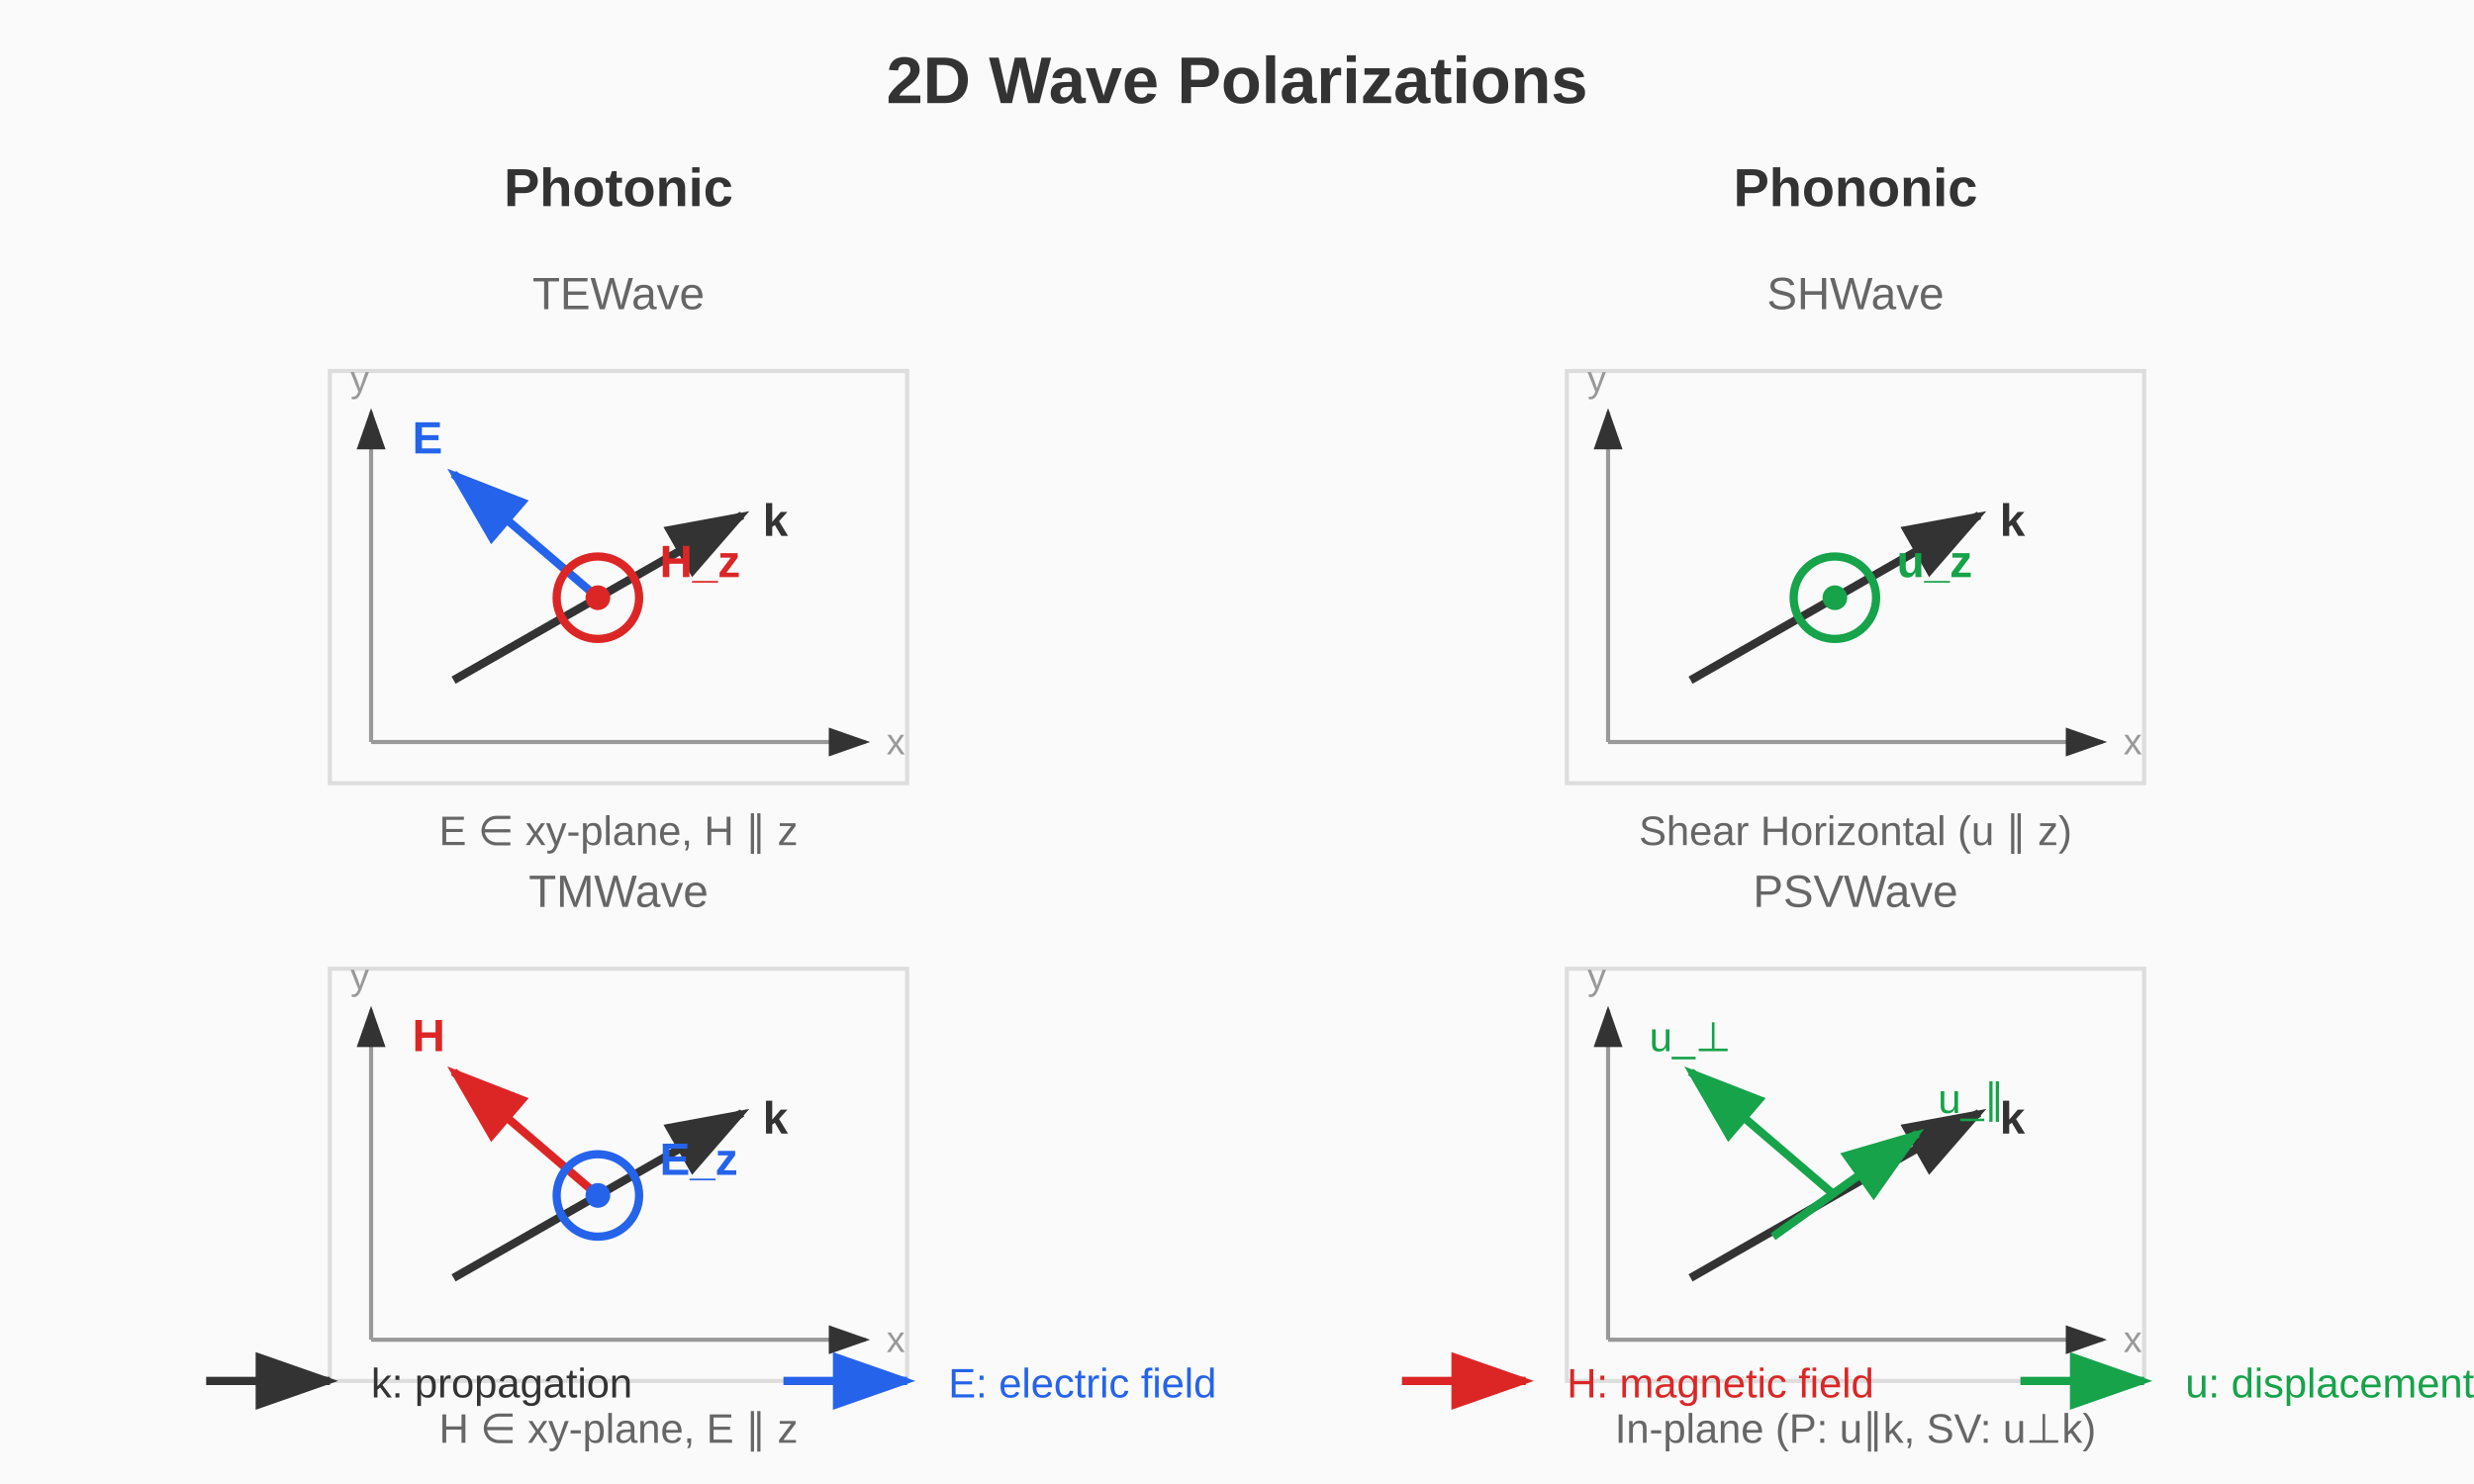
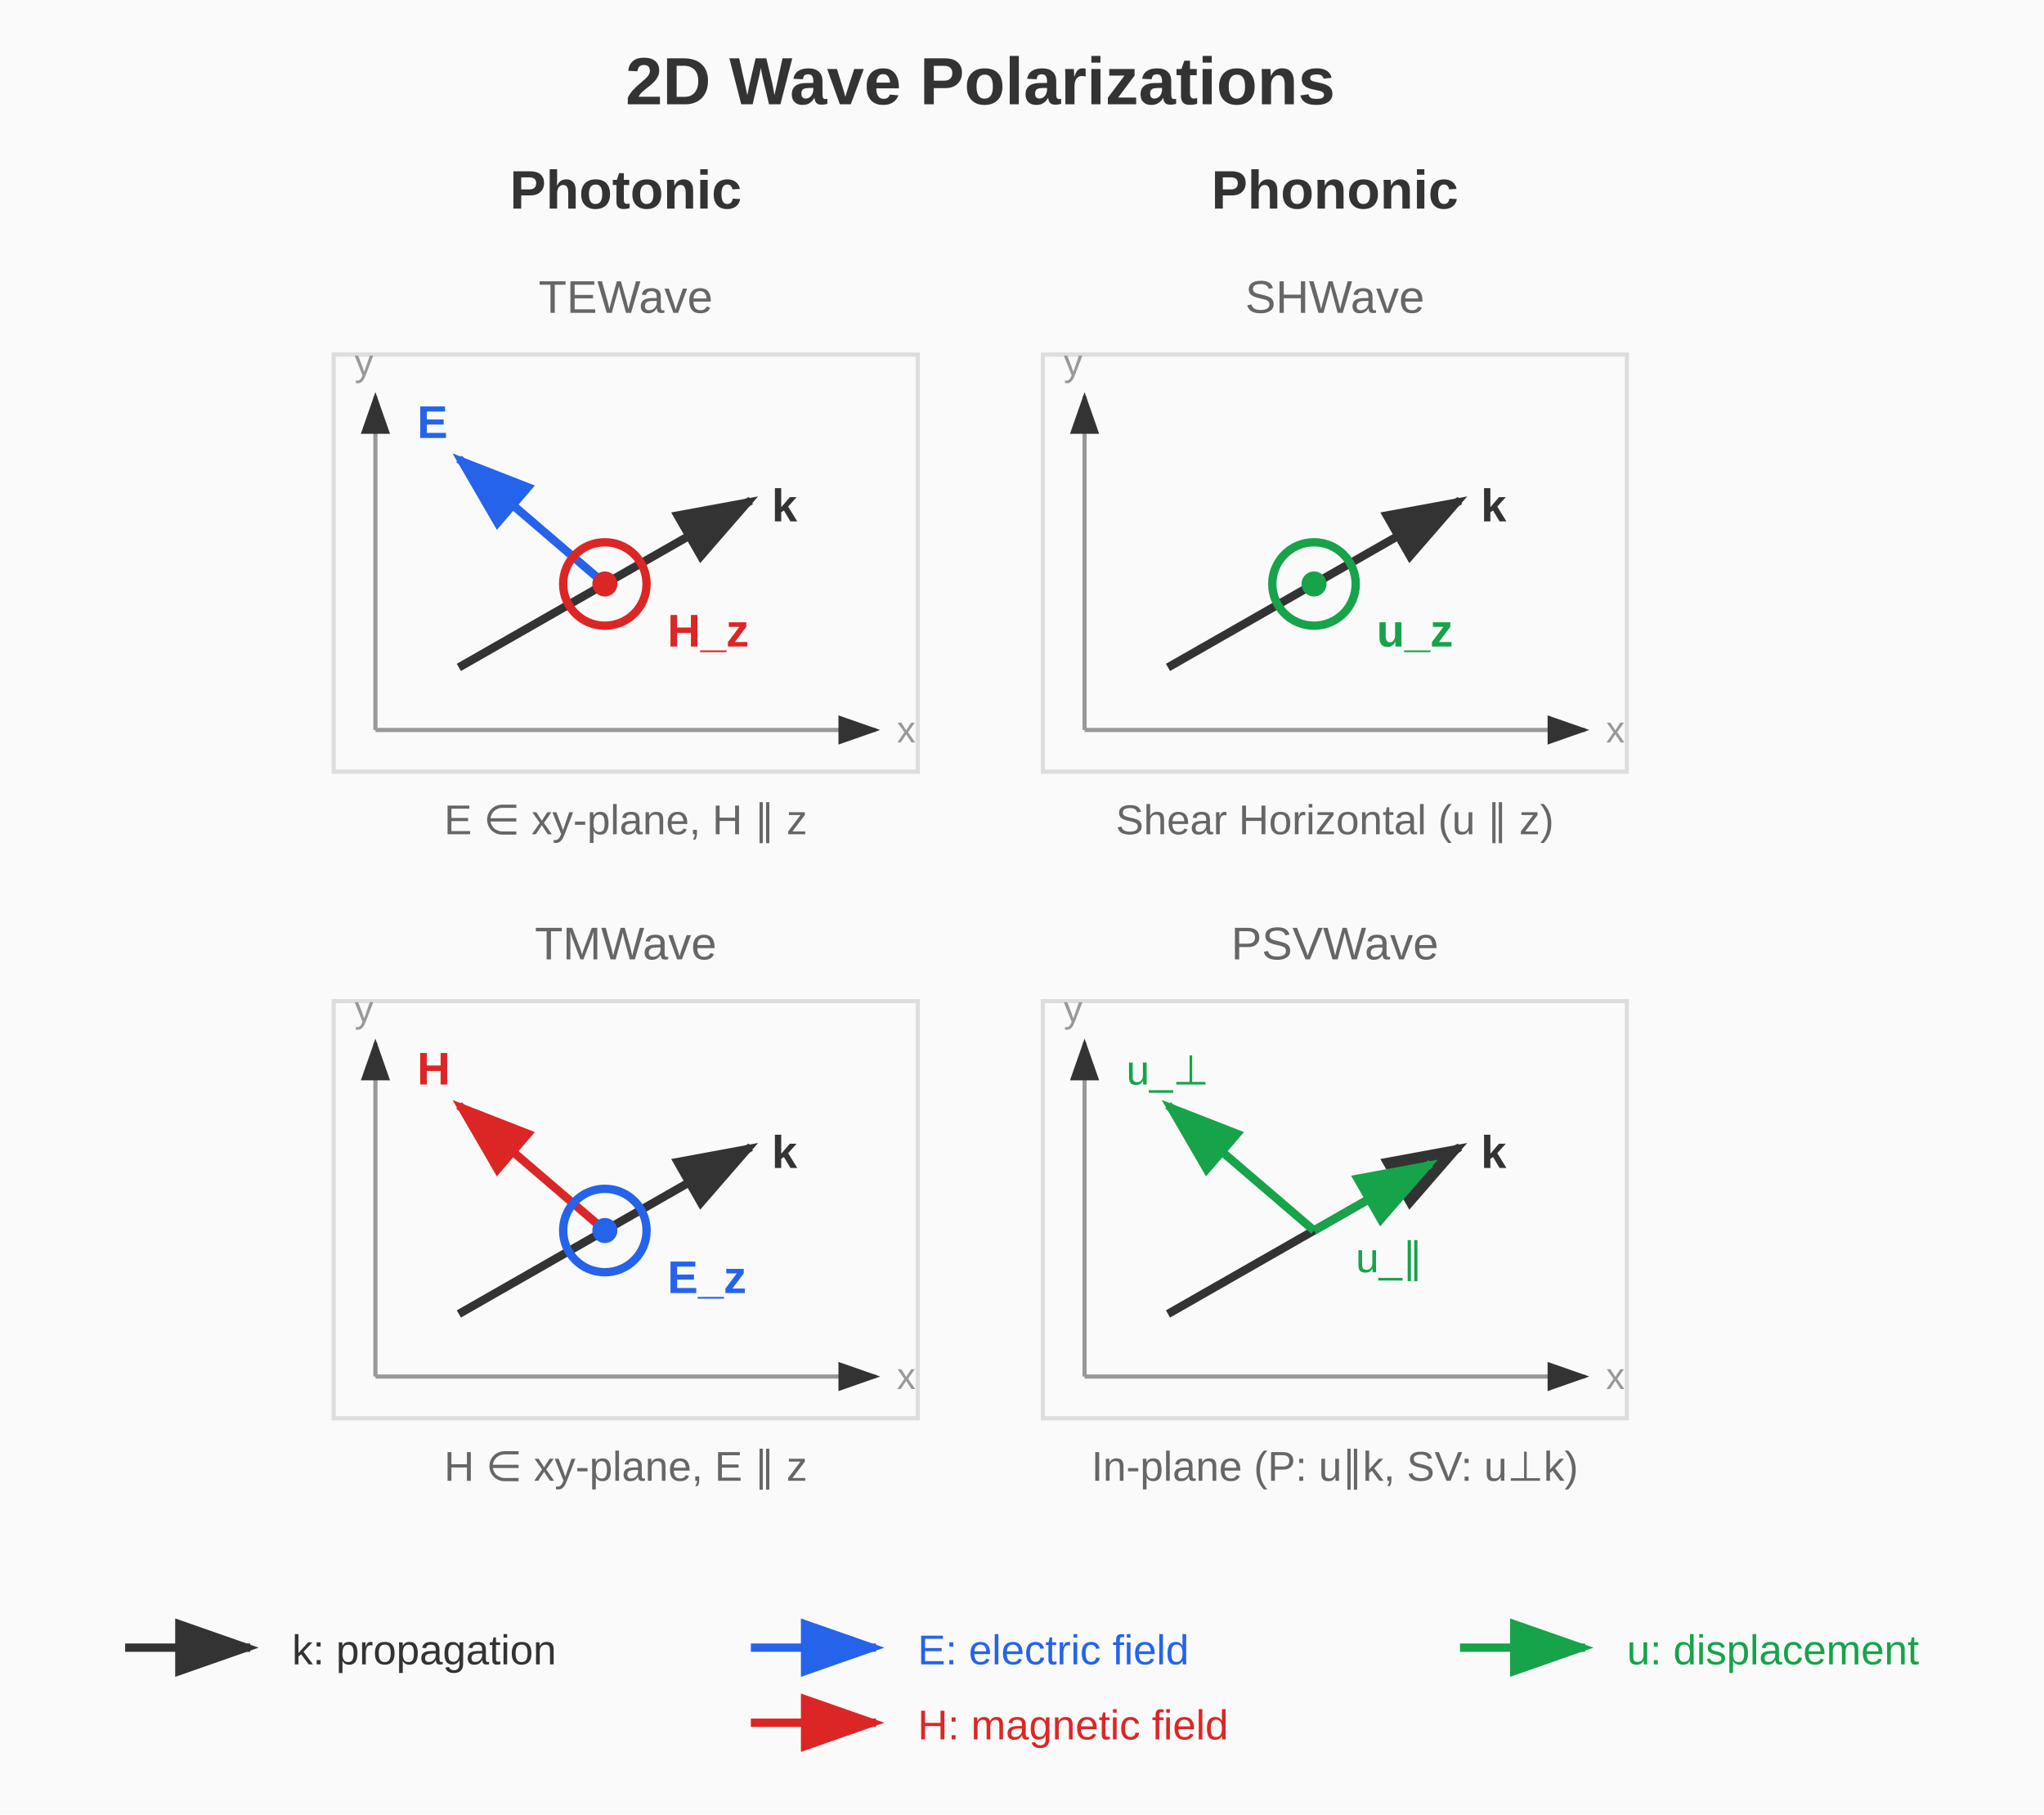
- <svg xmlns="http://www.w3.org/2000/svg" viewBox="0 0 600 360">
+ <svg xmlns="http://www.w3.org/2000/svg" viewBox="0 0 490 435">
  <defs>
    <marker id="arrowhead" markerWidth="10" markerHeight="7" refX="9" refY="3.5" orient="auto">
      <polygon points="0 0, 10 3.5, 0 7" fill="#333" />
    </marker>
    <marker id="arrowhead-blue" markerWidth="10" markerHeight="7" refX="9" refY="3.5" orient="auto">
      <polygon points="0 0, 10 3.5, 0 7" fill="#2563eb" />
    </marker>
    <marker id="arrowhead-red" markerWidth="10" markerHeight="7" refX="9" refY="3.5" orient="auto">
      <polygon points="0 0, 10 3.5, 0 7" fill="#dc2626" />
    </marker>
    <marker id="arrowhead-green" markerWidth="10" markerHeight="7" refX="9" refY="3.5" orient="auto">
      <polygon points="0 0, 10 3.5, 0 7" fill="#16a34a" />
    </marker>
  </defs>
-   <rect width="600" height="360" fill="#fafafa" />
-   <text x="300" y="25" text-anchor="middle" font-family="Arial, sans-serif" font-size="16" font-weight="bold" fill="#333">2D Wave Polarizations</text>
+   <rect width="490" height="435" fill="#fafafa" />
+   <text x="235" y="25" text-anchor="middle" font-family="Arial, sans-serif" font-size="16" font-weight="bold" fill="#333">2D Wave Polarizations</text>
  <g transform="translate(50, 50)">
    <text x="100" y="0" text-anchor="middle" font-family="Arial, sans-serif" font-size="13" font-weight="bold" fill="#333">Photonic</text>
    <g transform="translate(0, 25)">
      <text x="100" y="0" text-anchor="middle" font-family="Arial, sans-serif" font-size="11" fill="#666">TEWave</text>
-       <rect x="30" y="15" width="140" height="100" fill="none" stroke="#ddd" stroke-width="1" />
-       <line x1="40" y1="105" x2="40" y2="25" stroke="#999" stroke-width="1" marker-end="url(#arrowhead)" />
-       <line x1="40" y1="105" x2="160" y2="105" stroke="#999" stroke-width="1" marker-end="url(#arrowhead)" />
-       <text x="35" y="20" font-family="Arial, sans-serif" font-size="9" fill="#999">y</text>
-       <text x="165" y="108" font-family="Arial, sans-serif" font-size="9" fill="#999">x</text>
-       <line x1="60" y1="90" x2="130" y2="50" stroke="#333" stroke-width="2" marker-end="url(#arrowhead)" />
-       <text x="135" y="55" font-family="Arial, sans-serif" font-size="11" font-weight="bold" fill="#333">k</text>
-       <line x1="95" y1="70" x2="60" y2="40" stroke="#2563eb" stroke-width="2" marker-end="url(#arrowhead-blue)" />
-       <text x="50" y="35" font-family="Arial, sans-serif" font-size="11" font-weight="bold" fill="#2563eb">E</text>
-       <circle cx="95" cy="70" r="10" fill="none" stroke="#dc2626" stroke-width="2" />
-       <circle cx="95" cy="70" r="3" fill="#dc2626" />
-       <text x="110" y="65" font-family="Arial, sans-serif" font-size="11" font-weight="bold" fill="#dc2626">H_z</text>
-       <text x="100" y="130" text-anchor="middle" font-family="Arial, sans-serif" font-size="10" fill="#666">E ∈ xy-plane, H ∥ z</text>
+       <rect x="30" y="10" width="140" height="100" fill="none" stroke="#ddd" stroke-width="1" />
+       <line x1="40" y1="100" x2="40" y2="20" stroke="#999" stroke-width="1" marker-end="url(#arrowhead)" />
+       <line x1="40" y1="100" x2="160" y2="100" stroke="#999" stroke-width="1" marker-end="url(#arrowhead)" />
+       <text x="35" y="15" font-family="Arial, sans-serif" font-size="9" fill="#999">y</text>
+       <text x="165" y="103" font-family="Arial, sans-serif" font-size="9" fill="#999">x</text>
+       <line x1="60" y1="85" x2="130" y2="45" stroke="#333" stroke-width="2" marker-end="url(#arrowhead)" />
+       <text x="135" y="50" font-family="Arial, sans-serif" font-size="11" font-weight="bold" fill="#333">k</text>
+       <line x1="95" y1="65" x2="60" y2="35" stroke="#2563eb" stroke-width="2" marker-end="url(#arrowhead-blue)" />
+       <text x="50" y="30" font-family="Arial, sans-serif" font-size="11" font-weight="bold" fill="#2563eb">E</text>
+       <circle cx="95" cy="65" r="10" fill="none" stroke="#dc2626" stroke-width="2" />
+       <circle cx="95" cy="65" r="3" fill="#dc2626" />
+       <text x="110" y="80" font-family="Arial, sans-serif" font-size="11" font-weight="bold" fill="#dc2626">H_z</text>
+       <text x="100" y="125" text-anchor="middle" font-family="Arial, sans-serif" font-size="10" fill="#666">E ∈ xy-plane, H ∥ z</text>
    </g>
-     <g transform="translate(0, 170)">
+     <g transform="translate(0, 180)">
      <text x="100" y="0" text-anchor="middle" font-family="Arial, sans-serif" font-size="11" fill="#666">TMWave</text>
-       <rect x="30" y="15" width="140" height="100" fill="none" stroke="#ddd" stroke-width="1" />
-       <line x1="40" y1="105" x2="40" y2="25" stroke="#999" stroke-width="1" marker-end="url(#arrowhead)" />
-       <line x1="40" y1="105" x2="160" y2="105" stroke="#999" stroke-width="1" marker-end="url(#arrowhead)" />
-       <text x="35" y="20" font-family="Arial, sans-serif" font-size="9" fill="#999">y</text>
-       <text x="165" y="108" font-family="Arial, sans-serif" font-size="9" fill="#999">x</text>
-       <line x1="60" y1="90" x2="130" y2="50" stroke="#333" stroke-width="2" marker-end="url(#arrowhead)" />
-       <text x="135" y="55" font-family="Arial, sans-serif" font-size="11" font-weight="bold" fill="#333">k</text>
-       <line x1="95" y1="70" x2="60" y2="40" stroke="#dc2626" stroke-width="2" marker-end="url(#arrowhead-red)" />
-       <text x="50" y="35" font-family="Arial, sans-serif" font-size="11" font-weight="bold" fill="#dc2626">H</text>
-       <circle cx="95" cy="70" r="10" fill="none" stroke="#2563eb" stroke-width="2" />
-       <circle cx="95" cy="70" r="3" fill="#2563eb" />
-       <text x="110" y="65" font-family="Arial, sans-serif" font-size="11" font-weight="bold" fill="#2563eb">E_z</text>
-       <text x="100" y="130" text-anchor="middle" font-family="Arial, sans-serif" font-size="10" fill="#666">H ∈ xy-plane, E ∥ z</text>
+       <rect x="30" y="10" width="140" height="100" fill="none" stroke="#ddd" stroke-width="1" />
+       <line x1="40" y1="100" x2="40" y2="20" stroke="#999" stroke-width="1" marker-end="url(#arrowhead)" />
+       <line x1="40" y1="100" x2="160" y2="100" stroke="#999" stroke-width="1" marker-end="url(#arrowhead)" />
+       <text x="35" y="15" font-family="Arial, sans-serif" font-size="9" fill="#999">y</text>
+       <text x="165" y="103" font-family="Arial, sans-serif" font-size="9" fill="#999">x</text>
+       <line x1="60" y1="85" x2="130" y2="45" stroke="#333" stroke-width="2" marker-end="url(#arrowhead)" />
+       <text x="135" y="50" font-family="Arial, sans-serif" font-size="11" font-weight="bold" fill="#333">k</text>
+       <line x1="95" y1="65" x2="60" y2="35" stroke="#dc2626" stroke-width="2" marker-end="url(#arrowhead-red)" />
+       <text x="50" y="30" font-family="Arial, sans-serif" font-size="11" font-weight="bold" fill="#dc2626">H</text>
+       <circle cx="95" cy="65" r="10" fill="none" stroke="#2563eb" stroke-width="2" />
+       <circle cx="95" cy="65" r="3" fill="#2563eb" />
+       <text x="110" y="80" font-family="Arial, sans-serif" font-size="11" font-weight="bold" fill="#2563eb">E_z</text>
+       <text x="100" y="125" text-anchor="middle" font-family="Arial, sans-serif" font-size="10" fill="#666">H ∈ xy-plane, E ∥ z</text>
    </g>
  </g>
-   <g transform="translate(350, 50)">
+   <g transform="translate(220, 50)">
    <text x="100" y="0" text-anchor="middle" font-family="Arial, sans-serif" font-size="13" font-weight="bold" fill="#333">Phononic</text>
    <g transform="translate(0, 25)">
      <text x="100" y="0" text-anchor="middle" font-family="Arial, sans-serif" font-size="11" fill="#666">SHWave</text>
-       <rect x="30" y="15" width="140" height="100" fill="none" stroke="#ddd" stroke-width="1" />
-       <line x1="40" y1="105" x2="40" y2="25" stroke="#999" stroke-width="1" marker-end="url(#arrowhead)" />
-       <line x1="40" y1="105" x2="160" y2="105" stroke="#999" stroke-width="1" marker-end="url(#arrowhead)" />
-       <text x="35" y="20" font-family="Arial, sans-serif" font-size="9" fill="#999">y</text>
-       <text x="165" y="108" font-family="Arial, sans-serif" font-size="9" fill="#999">x</text>
-       <line x1="60" y1="90" x2="130" y2="50" stroke="#333" stroke-width="2" marker-end="url(#arrowhead)" />
-       <text x="135" y="55" font-family="Arial, sans-serif" font-size="11" font-weight="bold" fill="#333">k</text>
-       <circle cx="95" cy="70" r="10" fill="none" stroke="#16a34a" stroke-width="2" />
-       <circle cx="95" cy="70" r="3" fill="#16a34a" />
-       <text x="110" y="65" font-family="Arial, sans-serif" font-size="11" font-weight="bold" fill="#16a34a">u_z</text>
-       <text x="100" y="130" text-anchor="middle" font-family="Arial, sans-serif" font-size="10" fill="#666">Shear Horizontal (u ∥ z)</text>
+       <rect x="30" y="10" width="140" height="100" fill="none" stroke="#ddd" stroke-width="1" />
+       <line x1="40" y1="100" x2="40" y2="20" stroke="#999" stroke-width="1" marker-end="url(#arrowhead)" />
+       <line x1="40" y1="100" x2="160" y2="100" stroke="#999" stroke-width="1" marker-end="url(#arrowhead)" />
+       <text x="35" y="15" font-family="Arial, sans-serif" font-size="9" fill="#999">y</text>
+       <text x="165" y="103" font-family="Arial, sans-serif" font-size="9" fill="#999">x</text>
+       <line x1="60" y1="85" x2="130" y2="45" stroke="#333" stroke-width="2" marker-end="url(#arrowhead)" />
+       <text x="135" y="50" font-family="Arial, sans-serif" font-size="11" font-weight="bold" fill="#333">k</text>
+       <circle cx="95" cy="65" r="10" fill="none" stroke="#16a34a" stroke-width="2" />
+       <circle cx="95" cy="65" r="3" fill="#16a34a" />
+       <text x="110" y="80" font-family="Arial, sans-serif" font-size="11" font-weight="bold" fill="#16a34a">u_z</text>
+       <text x="100" y="125" text-anchor="middle" font-family="Arial, sans-serif" font-size="10" fill="#666">Shear Horizontal (u ∥ z)</text>
    </g>
-     <g transform="translate(0, 170)">
+     <g transform="translate(0, 180)">
      <text x="100" y="0" text-anchor="middle" font-family="Arial, sans-serif" font-size="11" fill="#666">PSVWave</text>
-       <rect x="30" y="15" width="140" height="100" fill="none" stroke="#ddd" stroke-width="1" />
-       <line x1="40" y1="105" x2="40" y2="25" stroke="#999" stroke-width="1" marker-end="url(#arrowhead)" />
-       <line x1="40" y1="105" x2="160" y2="105" stroke="#999" stroke-width="1" marker-end="url(#arrowhead)" />
-       <text x="35" y="20" font-family="Arial, sans-serif" font-size="9" fill="#999">y</text>
-       <text x="165" y="108" font-family="Arial, sans-serif" font-size="9" fill="#999">x</text>
-       <line x1="60" y1="90" x2="130" y2="50" stroke="#333" stroke-width="2" marker-end="url(#arrowhead)" />
-       <text x="135" y="55" font-family="Arial, sans-serif" font-size="11" font-weight="bold" fill="#333">k</text>
-       <line x1="80" y1="80" x2="115" y2="55" stroke="#16a34a" stroke-width="2" marker-end="url(#arrowhead-green)" />
-       <text x="120" y="50" font-family="Arial, sans-serif" font-size="10" fill="#16a34a">u_∥</text>
-       <line x1="95" y1="70" x2="60" y2="40" stroke="#16a34a" stroke-width="2" marker-end="url(#arrowhead-green)" />
-       <text x="50" y="35" font-family="Arial, sans-serif" font-size="10" fill="#16a34a">u_⊥</text>
-       <text x="100" y="130" text-anchor="middle" font-family="Arial, sans-serif" font-size="10" fill="#666">In-plane (P: u∥k, SV: u⊥k)</text>
+       <rect x="30" y="10" width="140" height="100" fill="none" stroke="#ddd" stroke-width="1" />
+       <line x1="40" y1="100" x2="40" y2="20" stroke="#999" stroke-width="1" marker-end="url(#arrowhead)" />
+       <line x1="40" y1="100" x2="160" y2="100" stroke="#999" stroke-width="1" marker-end="url(#arrowhead)" />
+       <text x="35" y="15" font-family="Arial, sans-serif" font-size="9" fill="#999">y</text>
+       <text x="165" y="103" font-family="Arial, sans-serif" font-size="9" fill="#999">x</text>
+       <line x1="60" y1="85" x2="130" y2="45" stroke="#333" stroke-width="2" marker-end="url(#arrowhead)" />
+       <text x="135" y="50" font-family="Arial, sans-serif" font-size="11" font-weight="bold" fill="#333">k</text>
+       <line x1="95" y1="65" x2="123" y2="49" stroke="#16a34a" stroke-width="2" marker-end="url(#arrowhead-green)" />
+       <text x="105" y="75" font-family="Arial, sans-serif" font-size="10" fill="#16a34a">u_∥</text>
+       <line x1="95" y1="65" x2="60" y2="35" stroke="#16a34a" stroke-width="2" marker-end="url(#arrowhead-green)" />
+       <text x="50" y="30" font-family="Arial, sans-serif" font-size="10" fill="#16a34a">u_⊥</text>
+       <text x="100" y="125" text-anchor="middle" font-family="Arial, sans-serif" font-size="10" fill="#666">In-plane (P: u∥k, SV: u⊥k)</text>
    </g>
  </g>
-   <g transform="translate(50, 335)">
+   <g transform="translate(30, 395)">
    <line x1="0" y1="0" x2="30" y2="0" stroke="#333" stroke-width="2" marker-end="url(#arrowhead)" />
    <text x="40" y="4" font-family="Arial, sans-serif" font-size="10" fill="#333">k: propagation</text>
-     <line x1="140" y1="0" x2="170" y2="0" stroke="#2563eb" stroke-width="2" marker-end="url(#arrowhead-blue)" />
-     <text x="180" y="4" font-family="Arial, sans-serif" font-size="10" fill="#2563eb">E: electric field</text>
-     <line x1="290" y1="0" x2="320" y2="0" stroke="#dc2626" stroke-width="2" marker-end="url(#arrowhead-red)" />
-     <text x="330" y="4" font-family="Arial, sans-serif" font-size="10" fill="#dc2626">H: magnetic field</text>
-     <line x1="440" y1="0" x2="470" y2="0" stroke="#16a34a" stroke-width="2" marker-end="url(#arrowhead-green)" />
-     <text x="480" y="4" font-family="Arial, sans-serif" font-size="10" fill="#16a34a">u: displacement</text>
+     <line x1="150" y1="0" x2="180" y2="0" stroke="#2563eb" stroke-width="2" marker-end="url(#arrowhead-blue)" />
+     <text x="190" y="4" font-family="Arial, sans-serif" font-size="10" fill="#2563eb">E: electric field</text>
+     <line x1="320" y1="0" x2="350" y2="0" stroke="#16a34a" stroke-width="2" marker-end="url(#arrowhead-green)" />
+     <text x="360" y="4" font-family="Arial, sans-serif" font-size="10" fill="#16a34a">u: displacement</text>
+     <line x1="150" y1="18" x2="180" y2="18" stroke="#dc2626" stroke-width="2" marker-end="url(#arrowhead-red)" />
+     <text x="190" y="22" font-family="Arial, sans-serif" font-size="10" fill="#dc2626">H: magnetic field</text>
  </g>
</svg>
